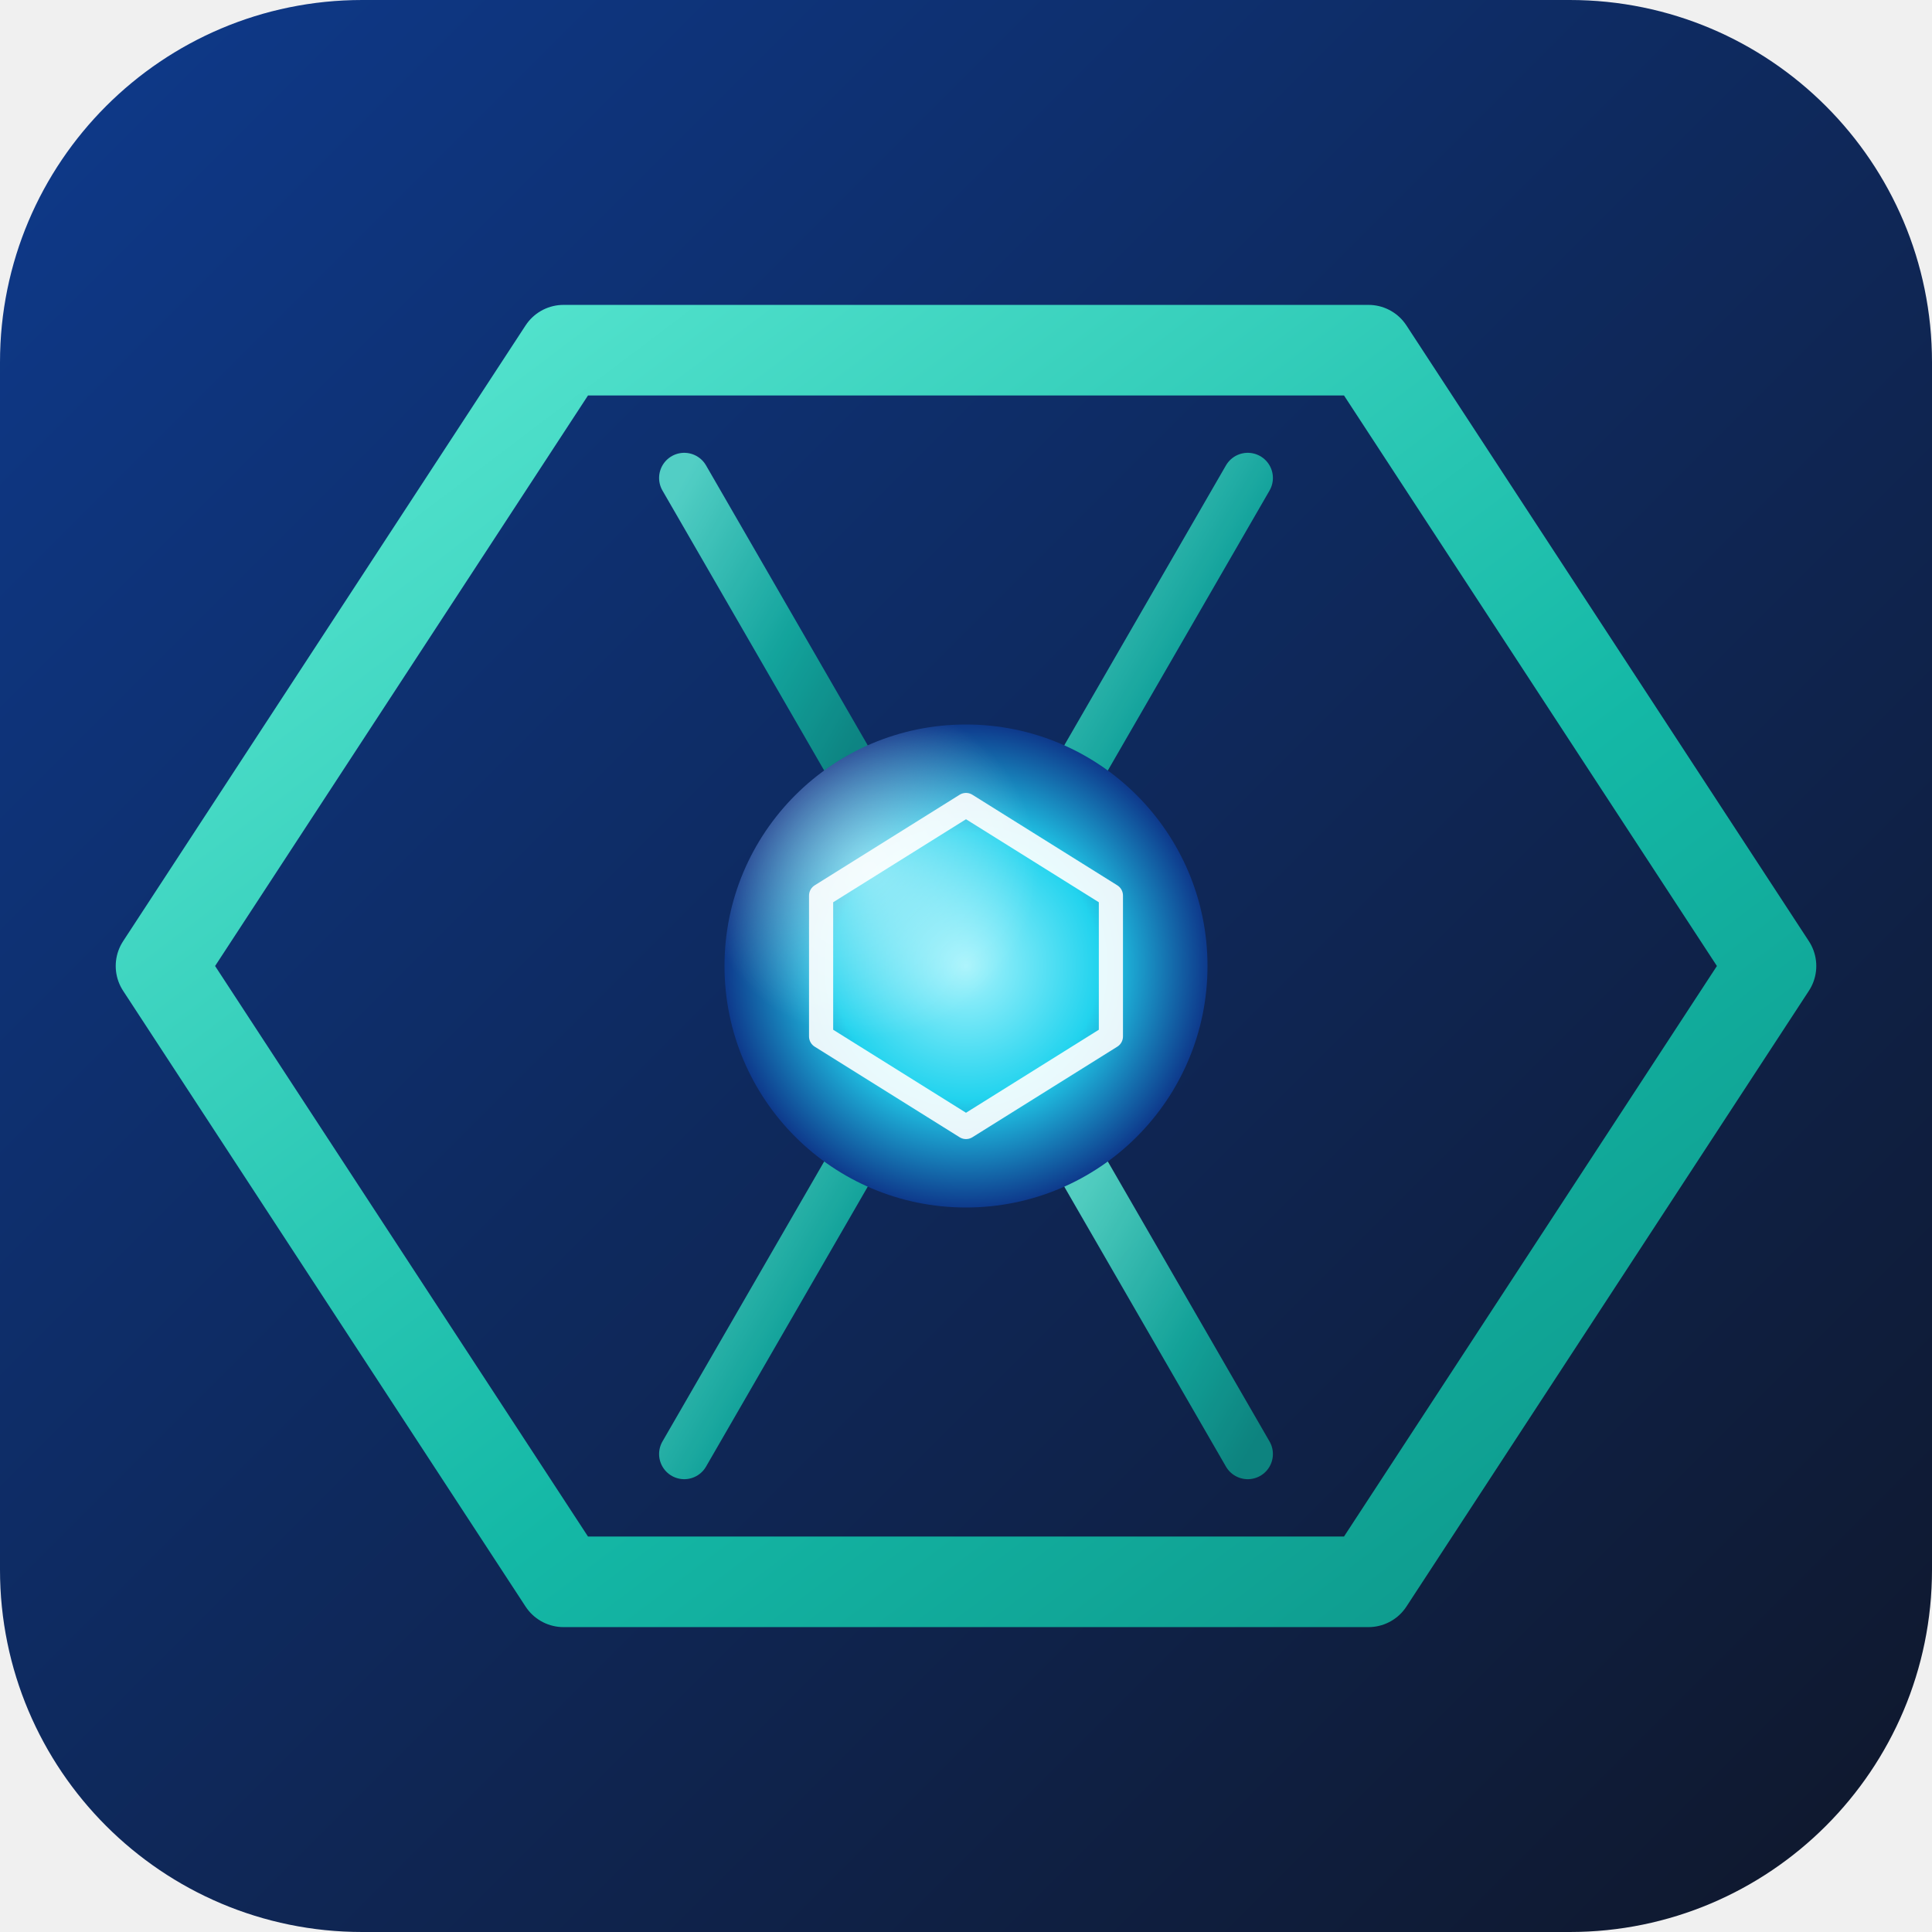
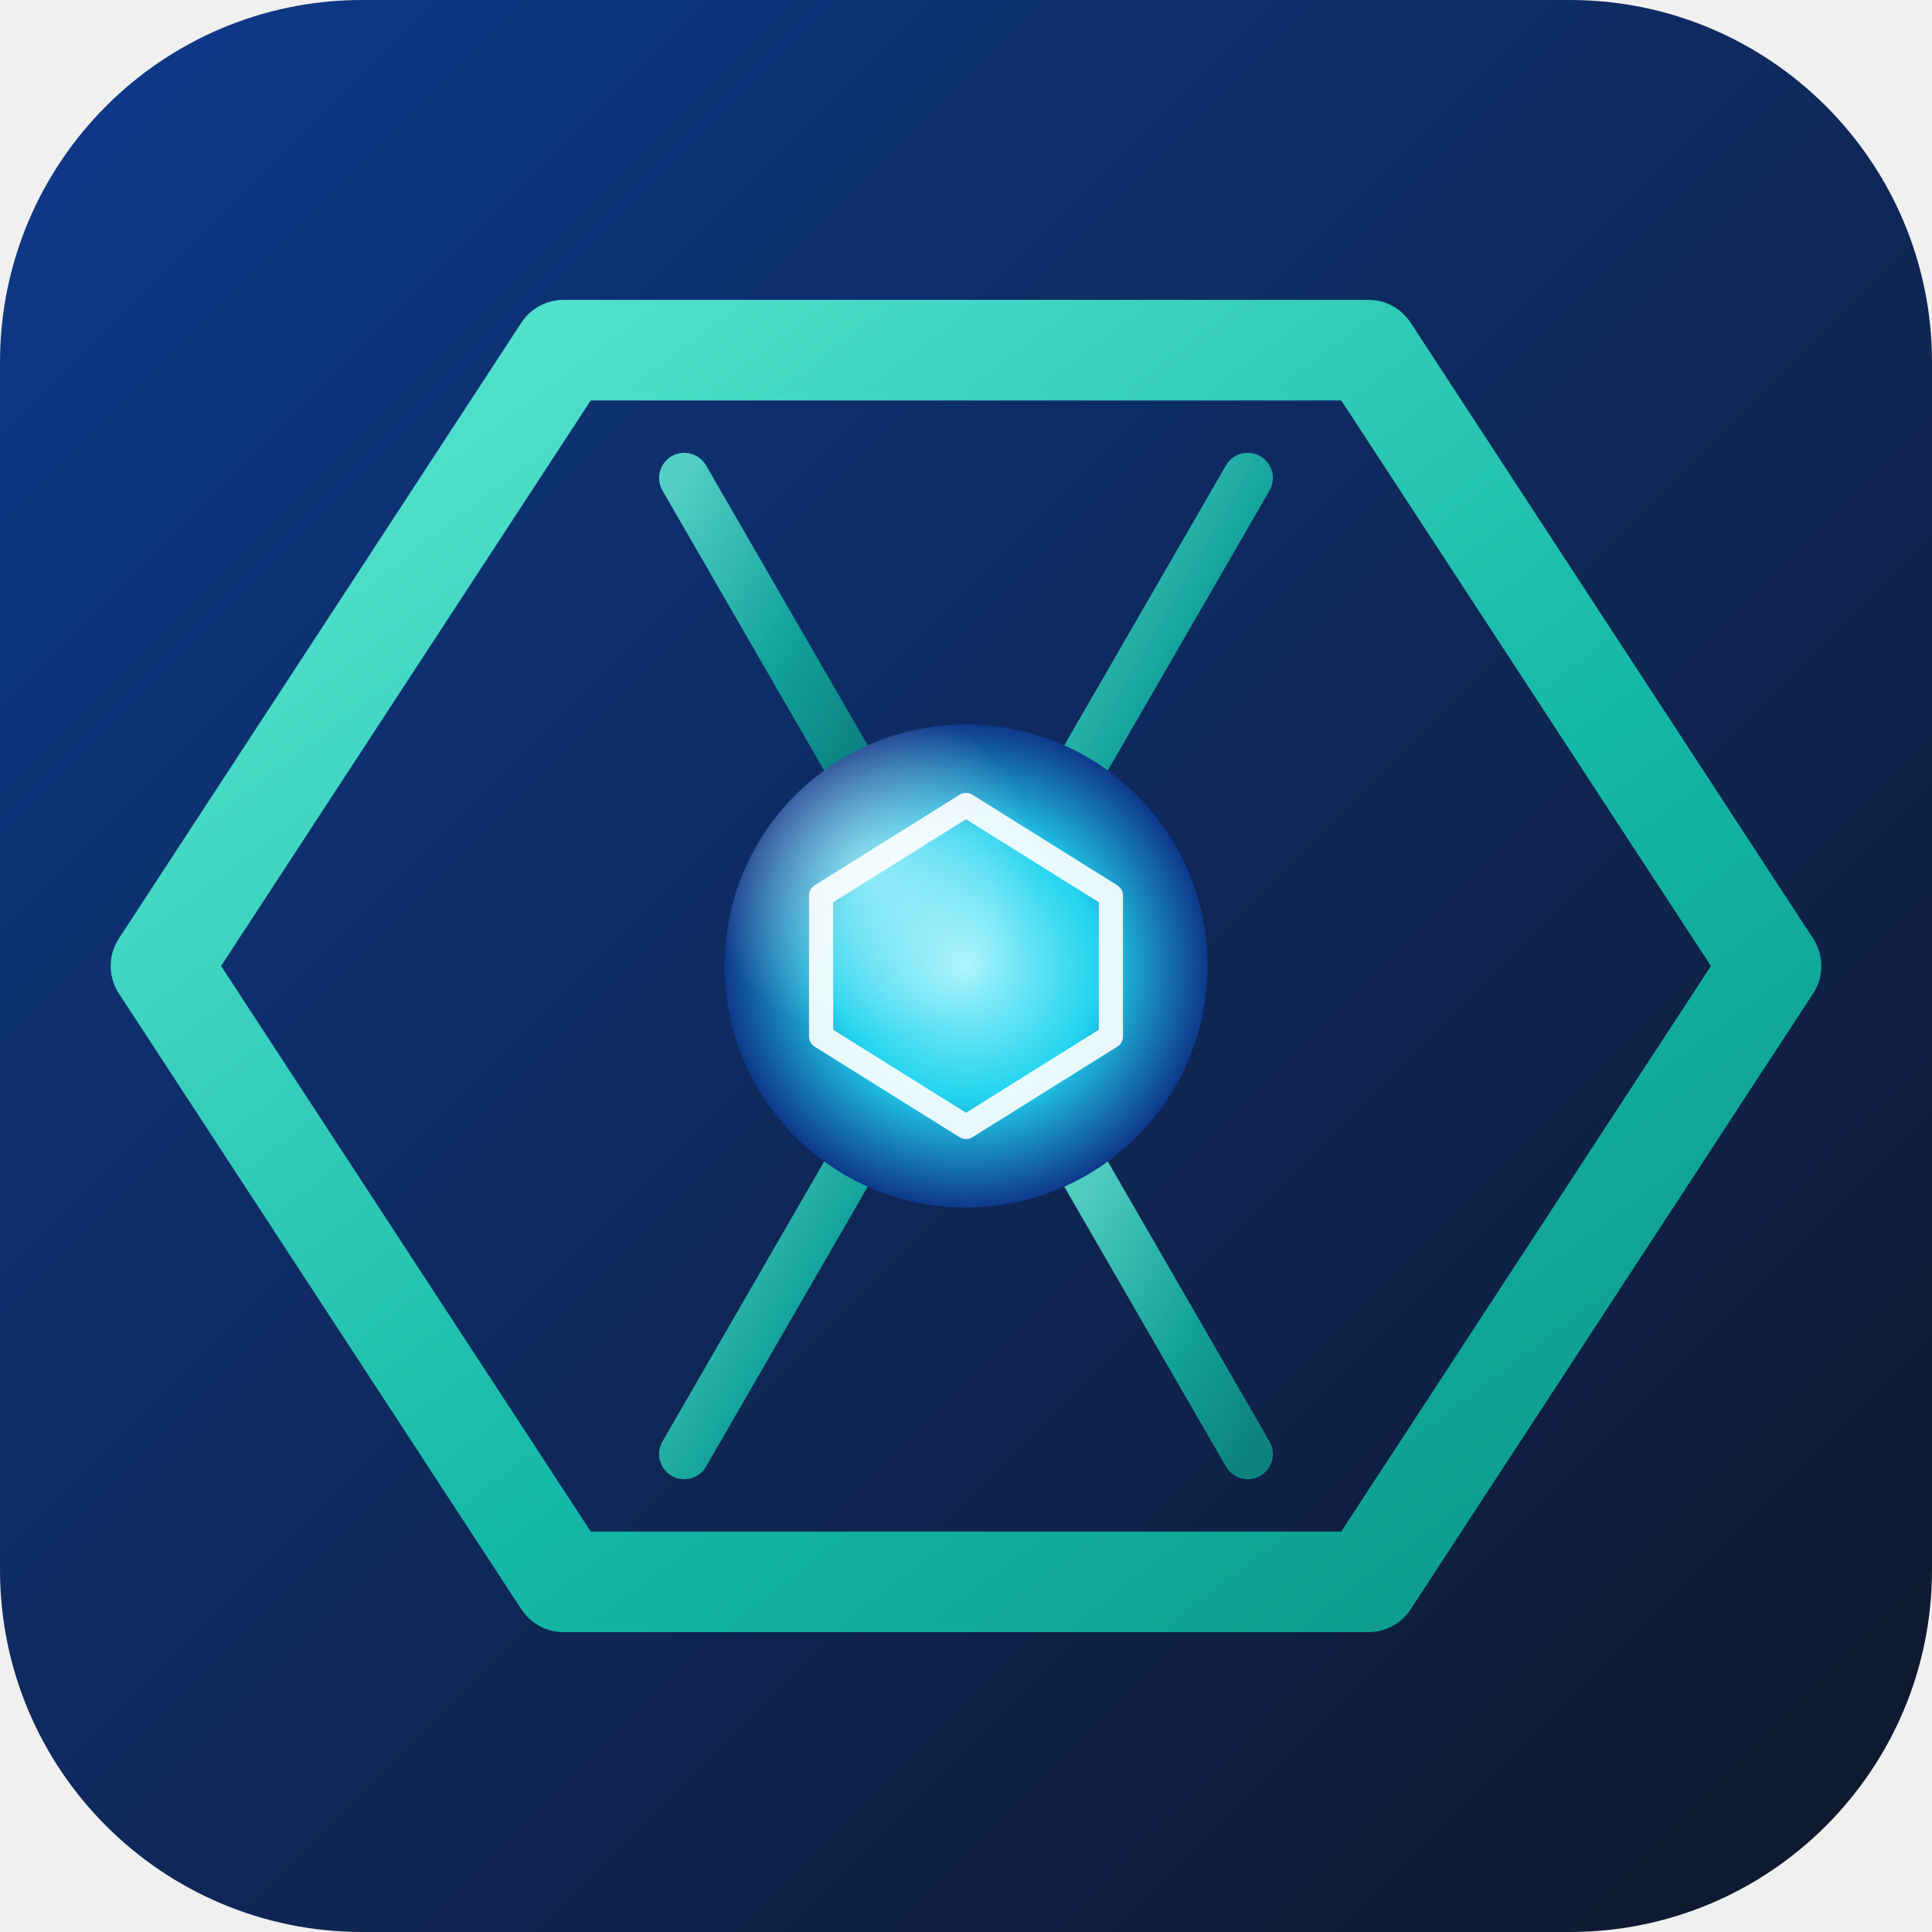
<svg xmlns="http://www.w3.org/2000/svg" viewBox="0 0 192 192" width="192" height="192" role="img" aria-label="UniHive">
  <defs>
    <linearGradient id="pwa-bg" x1="0" y1="0" x2="1" y2="1">
      <stop offset="0" stop-color="#0e3a8c" />
      <stop offset="1" stop-color="#0f172a" />
    </linearGradient>
    <linearGradient id="pwa-stroke" x1="0" y1="0" x2="1" y2="1">
      <stop offset="0" stop-color="#5eead4" />
      <stop offset="0.6" stop-color="#14b8a6" />
      <stop offset="1" stop-color="#0d9488" />
    </linearGradient>
    <radialGradient id="pwa-node" cx="0.5" cy="0.5" r="0.5">
      <stop offset="0" stop-color="#a5f3fc" />
      <stop offset="0.55" stop-color="#22d3ee" />
      <stop offset="1" stop-color="#0e3a8c" />
    </radialGradient>
    <radialGradient id="pwa-glass" cx="0.3" cy="0.3" r="0.35">
      <stop offset="0" stop-color="#ffffff" stop-opacity="0.5" />
      <stop offset="1" stop-color="#ffffff" stop-opacity="0" />
    </radialGradient>
  </defs>
  <rect width="192" height="192" rx="36" fill="url(#pwa-bg)" />
-   <polygon points="176,96 136,34.8 56,34.8 16,96 56,157.2 136,157.2" fill="none" stroke="url(#pwa-stroke)" stroke-width="9" stroke-linejoin="round" />
+   <polygon points="176,96 136,34.8 56,34.8 16,96 56,157.2 136,157.2" fill="none" stroke="url(#pwa-stroke)" stroke-width="10" stroke-linejoin="round" />
  <g stroke="url(#pwa-stroke)" stroke-width="5" stroke-linecap="round" fill="none" opacity="0.85">
    <line x1="152" y1="96" x2="120" y2="96" />
    <line x1="124" y1="47.5" x2="108" y2="75.2" />
    <line x1="68" y1="47.5" x2="84" y2="75.2" />
    <line x1="40" y1="96" x2="72" y2="96" />
    <line x1="68" y1="144.5" x2="84" y2="116.8" />
    <line x1="124" y1="144.5" x2="108" y2="116.8" />
  </g>
  <circle cx="96" cy="96" r="24" fill="url(#pwa-node)" />
  <polygon points="96,80 110.4,89 110.4,103 96,112 81.6,103 81.6,89" fill="none" stroke="#ffffff" stroke-width="2.4" stroke-opacity="0.9" stroke-linejoin="round" />
  <circle cx="96" cy="96" r="24" fill="url(#pwa-glass)" />
</svg>
